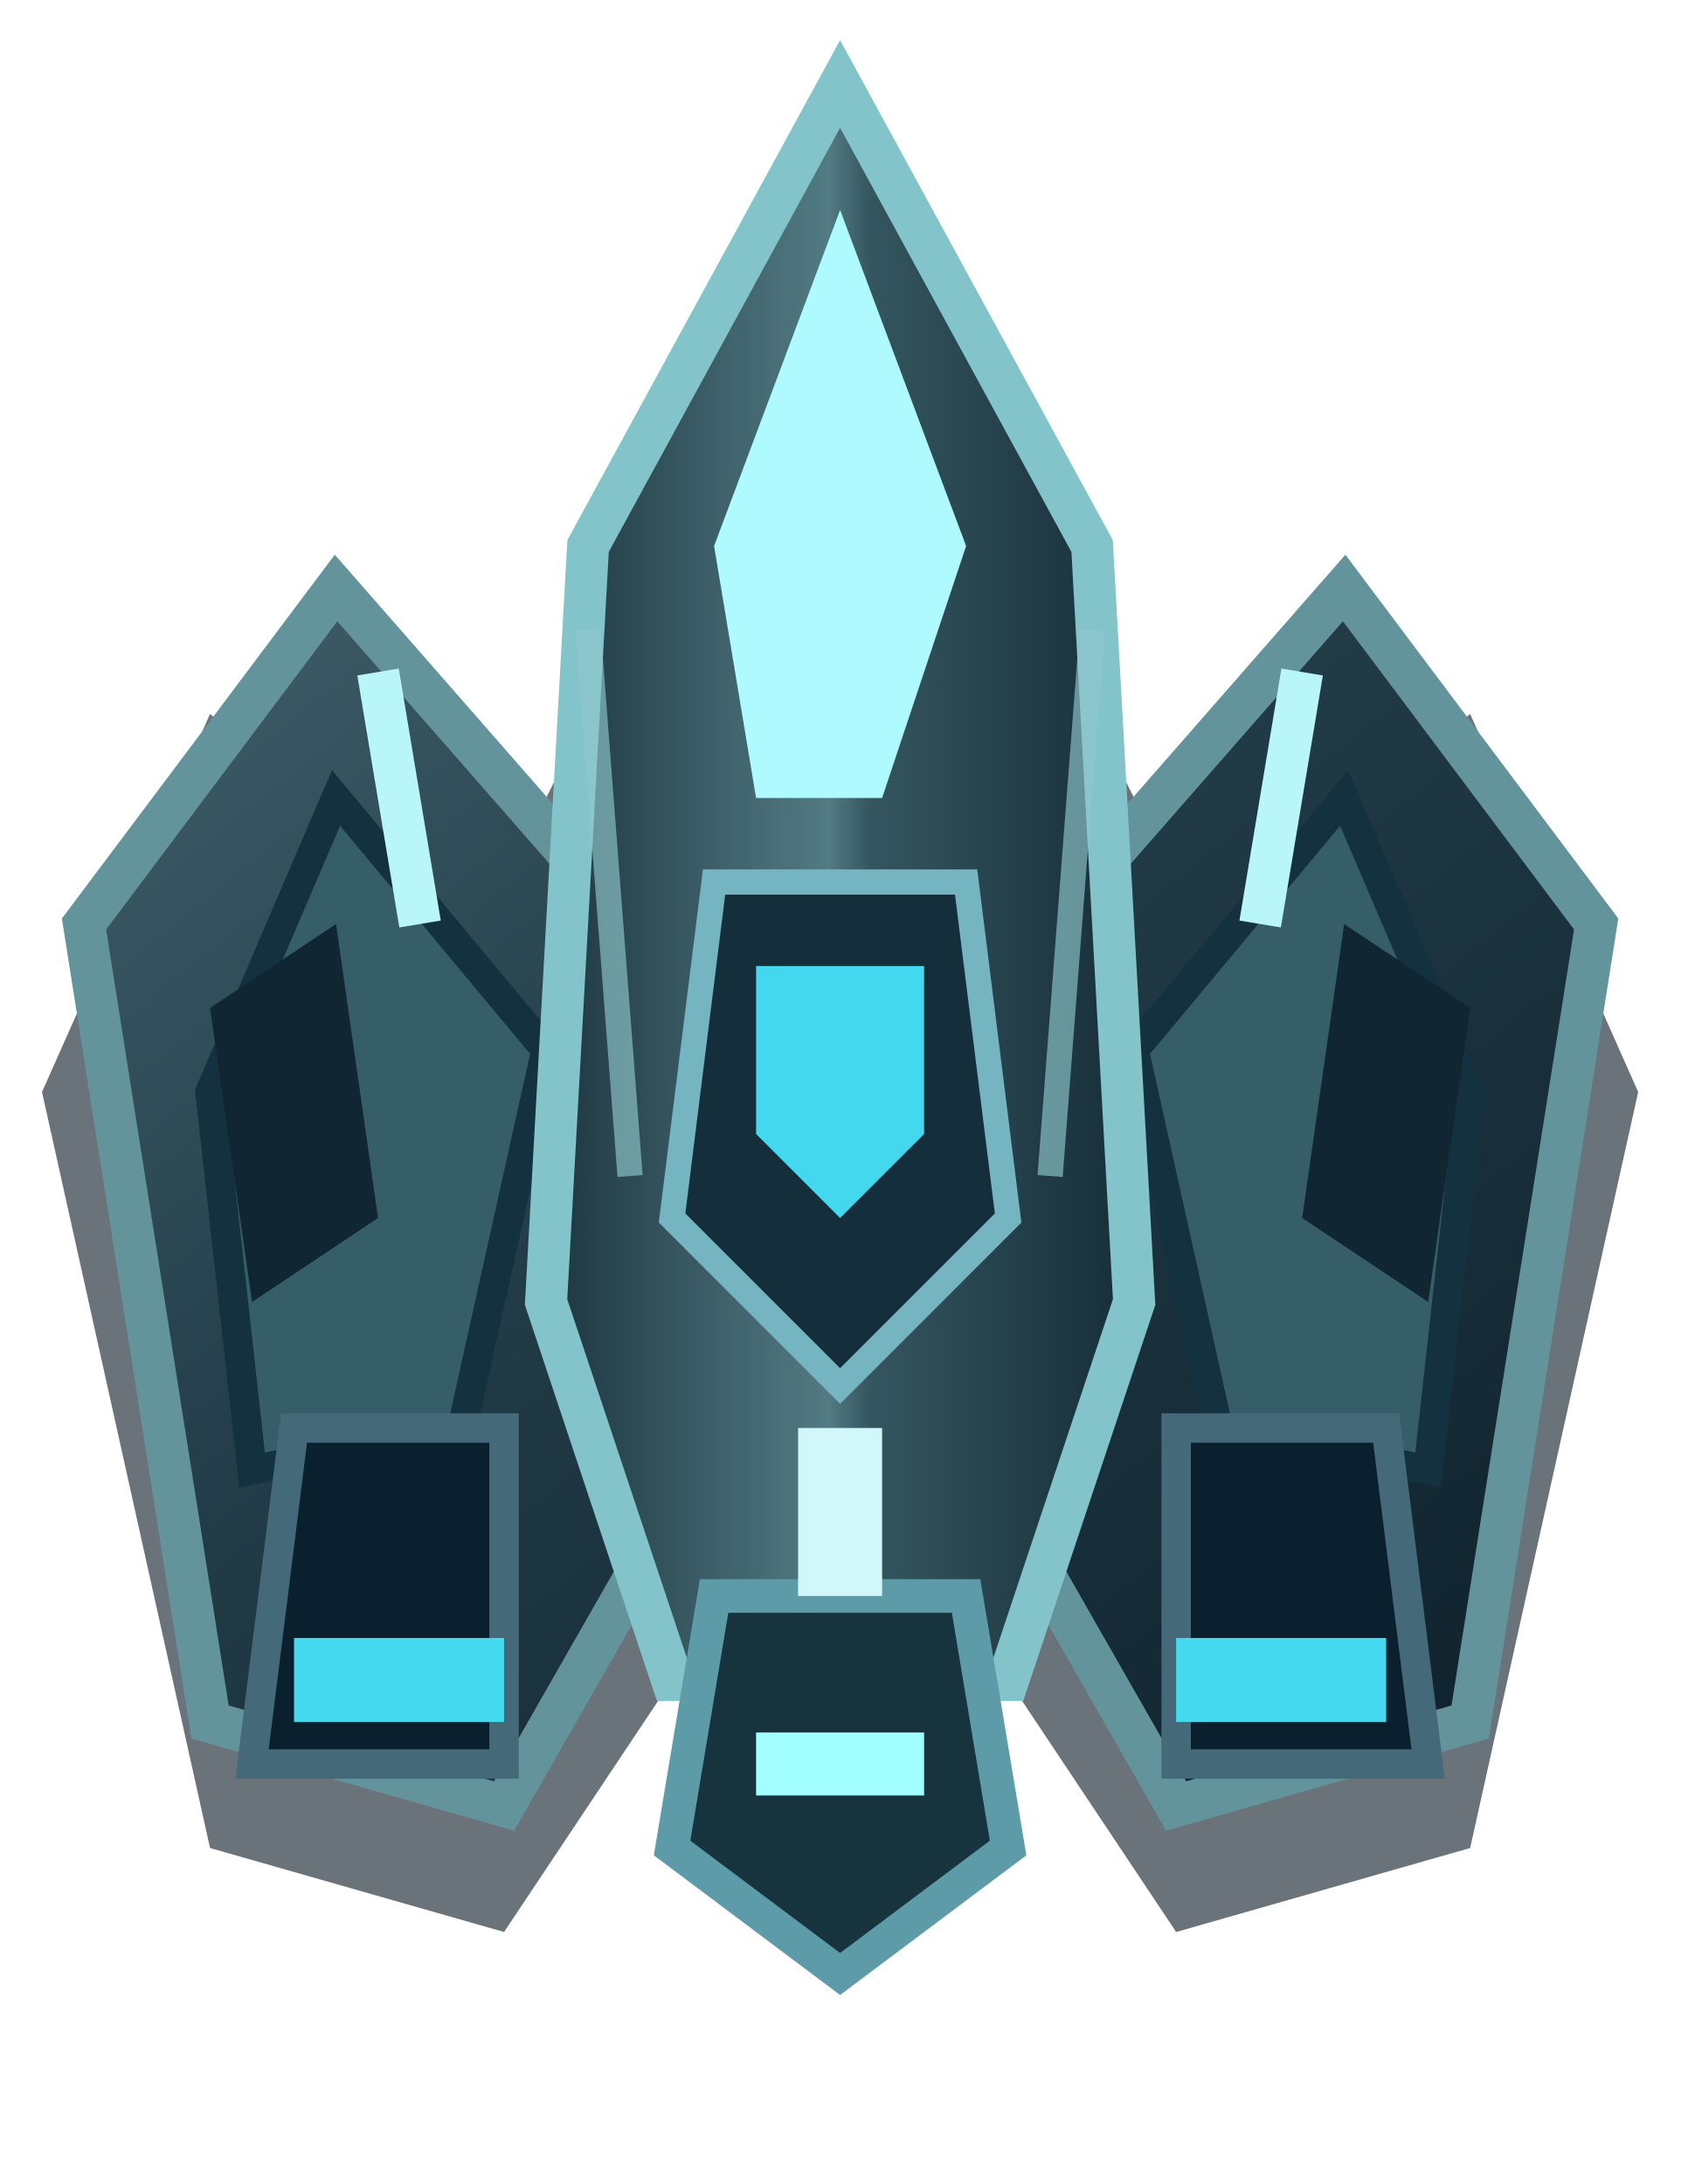
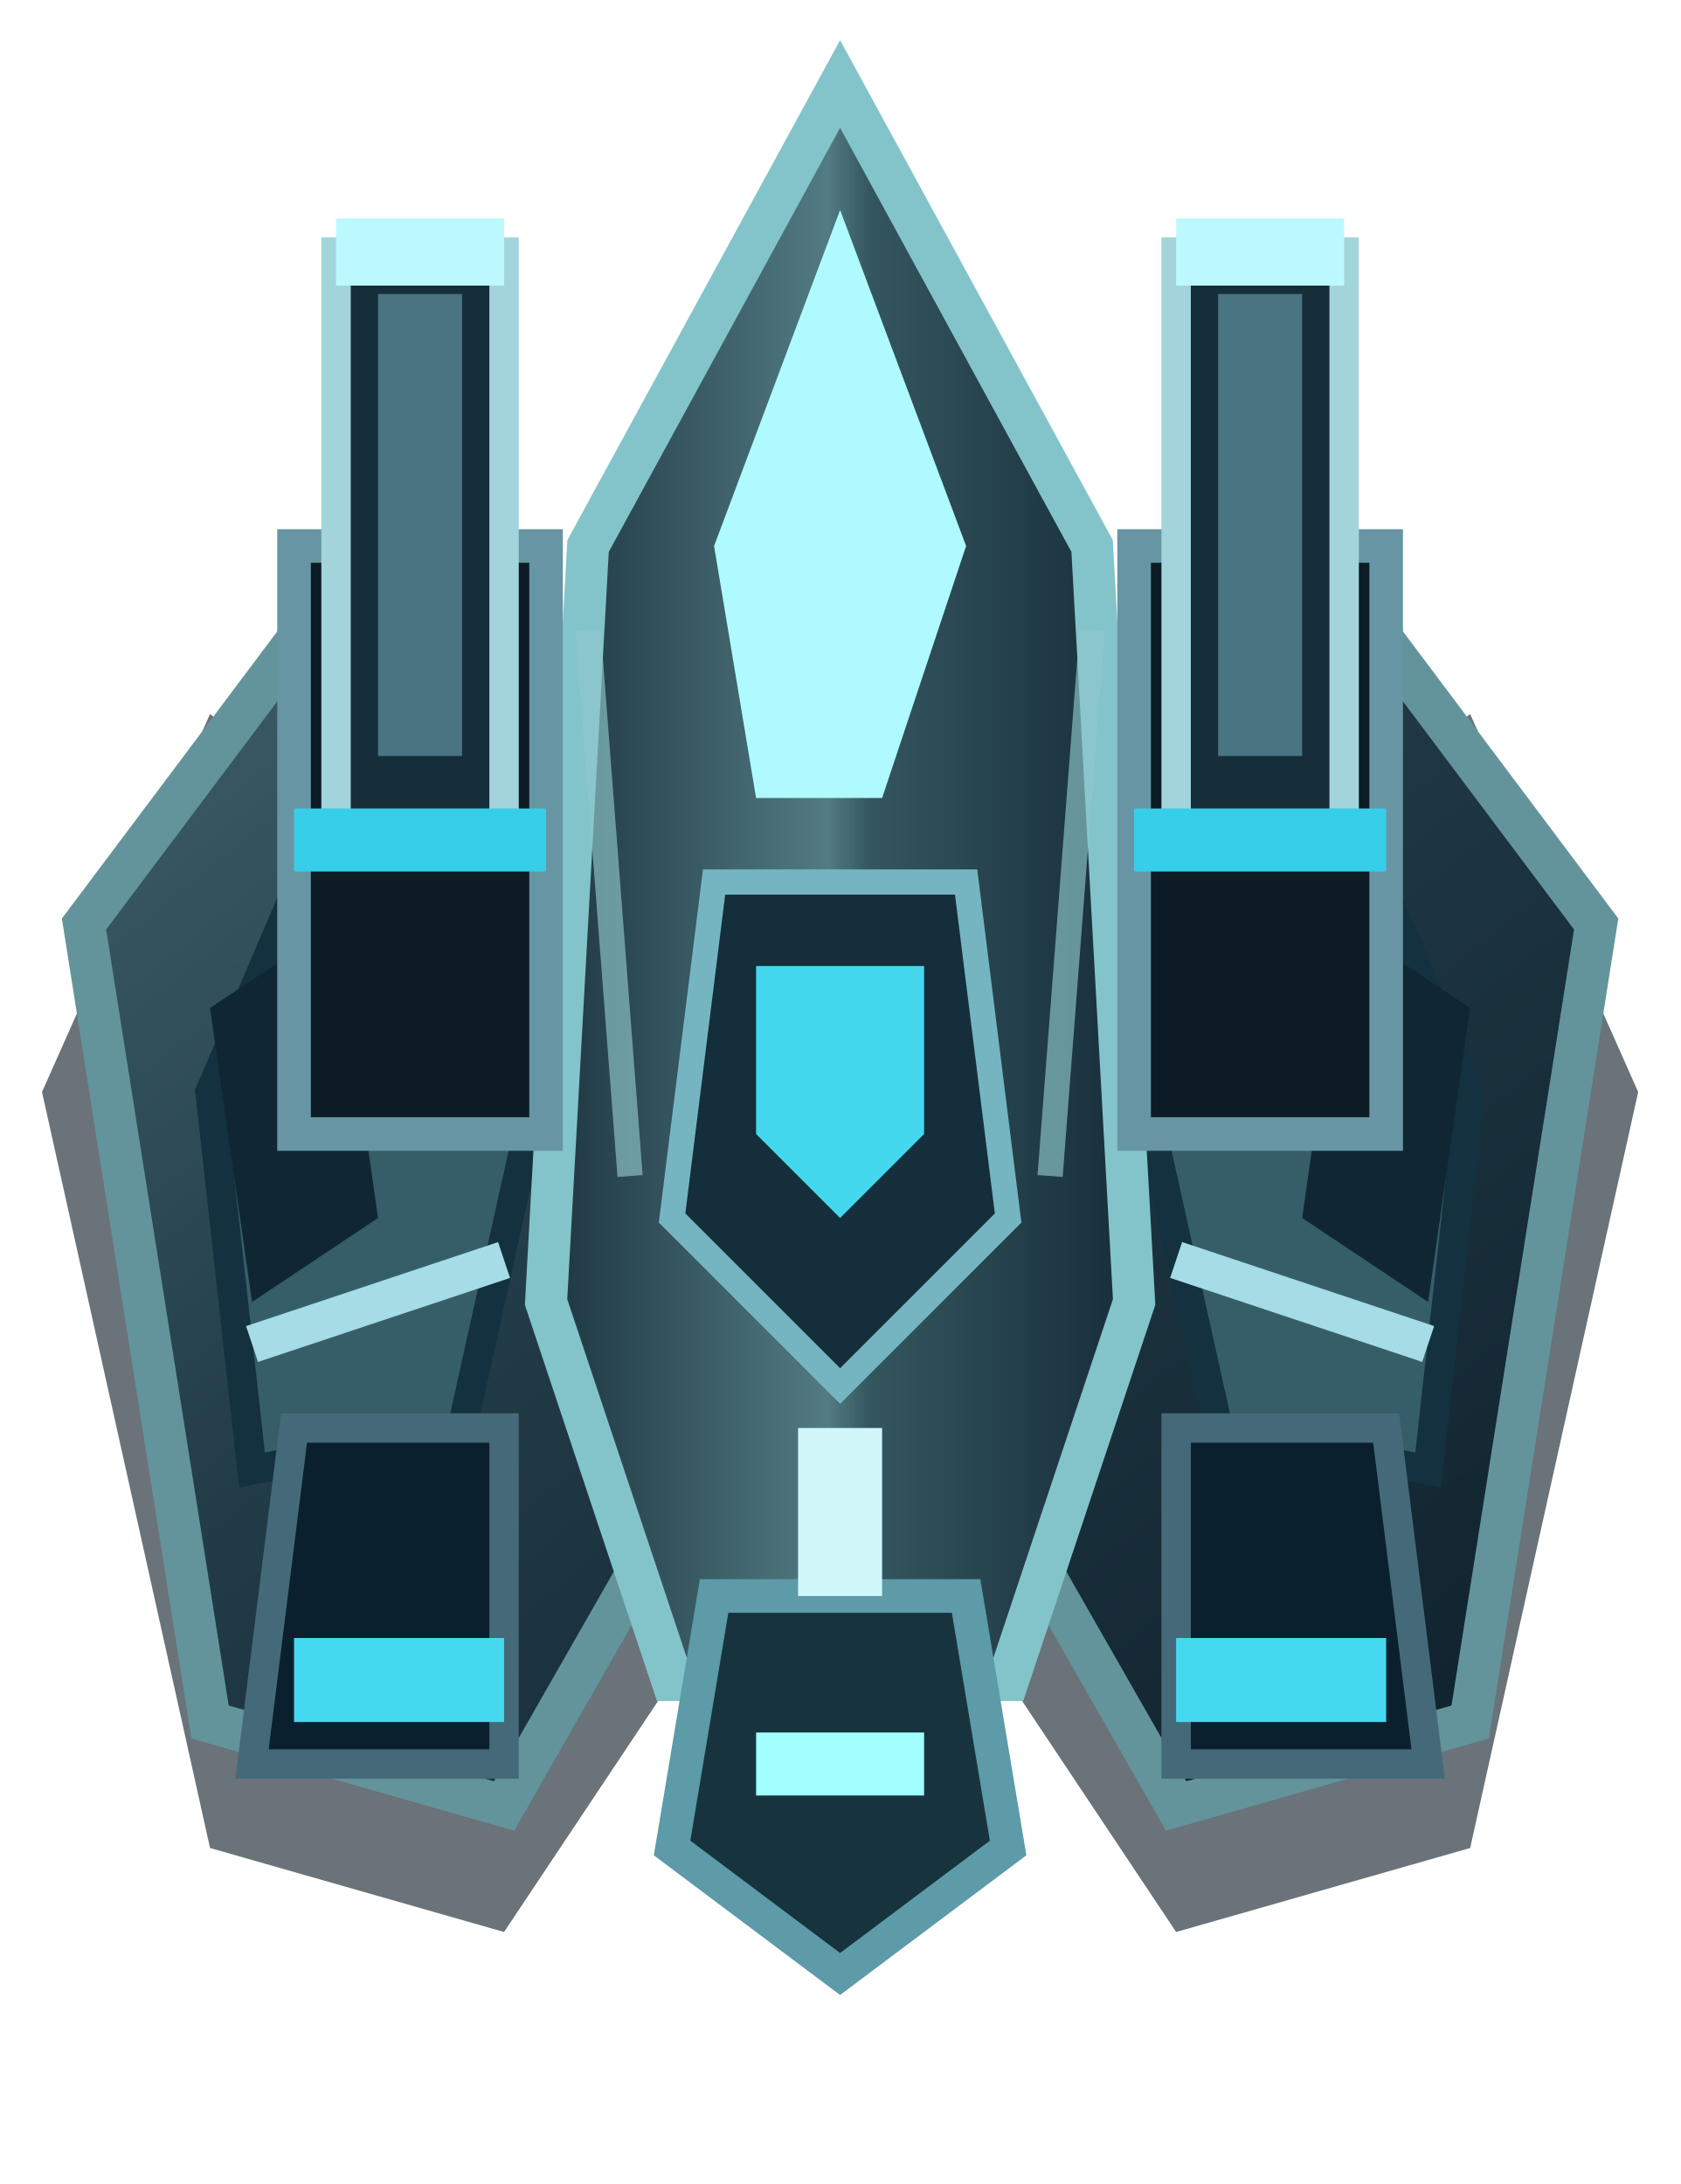
<svg xmlns="http://www.w3.org/2000/svg" width="40" height="52" viewBox="0 0 40 52">
  <defs>
    <linearGradient id="plate" x1="0" y1="0" x2="1" y2="1">
      <stop stop-color="#40616b" />
      <stop offset=".45" stop-color="#203a46" />
      <stop offset="1" stop-color="#0e202b" />
    </linearGradient>
    <linearGradient id="spine" x1="0" y1="0" x2="1" y2="0">
      <stop stop-color="#1d3540" />
      <stop offset=".48" stop-color="#527b83" />
      <stop offset=".55" stop-color="#34565f" />
      <stop offset="1" stop-color="#162d39" />
    </linearGradient>
  </defs>
  <path d="M20 3 27 17 30 19 35 15 39 24 35 42 28 44 24 38 16 38 12 44 5 42 1 24 5 15 10 19 13 17Z" fill="#07161f" opacity=".6" transform="translate(0 2)" />
  <path d="M2 22 8 14 15 22 25 22 32 14 38 22 35 41 28 43 24 36 16 36 12 43 5 41Z" fill="url(#plate)" stroke="#63949c" stroke-width="1" />
  <path d="M8 19 13 25 11 34 6 35 5 26ZM32 19 35 26 34 35 29 34 27 25Z" fill="#365e68" stroke="#14313f" stroke-width=".7" />
  <path d="M20 2 26 13 27 31 24 40 16 40 13 31 14 13Z" fill="url(#spine)" stroke="#83c4ca" stroke-width="1" />
  <path d="M20 5 23 13 21 19 18 19 17 13Z" fill="#affaff" />
  <path d="M17 21H23L24 29 20 33 16 29Z" fill="#142e3b" stroke="#75b5c1" stroke-width=".6" />
  <path d="M18 23H22L22 27 20 29 18 27Z" fill="#43d8ed" />
  <path d="M5 24 8 22 9 29 6 31ZM35 24 32 22 31 29 34 31Z" fill="#102733" />
  <path d="M9 16 10 22M31 16 30 22" stroke="#b9f6fa" stroke-width="1" />
  <path d="M7 34H12V42H6ZM28 34H33L34 42H28Z" fill="#0b202e" stroke="#446a79" stroke-width=".7" />
  <path d="M7 40H12M28 40H33" stroke="#45d9f0" stroke-width="2" />
  <path d="M17 38H23L24 44 20 47 16 44Z" fill="#17343e" stroke="#5c9ba7" stroke-width=".8" />
  <path d="M18 42H22" stroke="#a1ffff" stroke-width="1.5" />
  <path d="M14 15 15 28M26 15 25 28" stroke="#8fc7cc" stroke-width=".6" opacity=".65" />
  <path d="M19 34H21V38H19Z" fill="#d1f7fa" />
+   <path d="M7 13H13V27H7ZM27 13H33V27H27Z" fill="#0c1b26" stroke="#6795a3" stroke-width=".8" />
+   <path d="M8 6H12V20H8ZM28 6H32V20H28Z" fill="#162d3a" stroke="#a4d4db" stroke-width=".7" />
+   <path d="M9 7H11V18H9ZM29 7H31V18H29Z" fill="#497482" />
+   <path d="M8 6H12M28 6H32" stroke="#bcf9ff" stroke-width="1.6" />
+   <path d="M7 20H13M27 20H33" stroke="#36cee8" stroke-width="1.5" />
+   <path d="M6 32 12 30M28 30 34 32" stroke="#a5dce5" stroke-width=".9" />
</svg>
